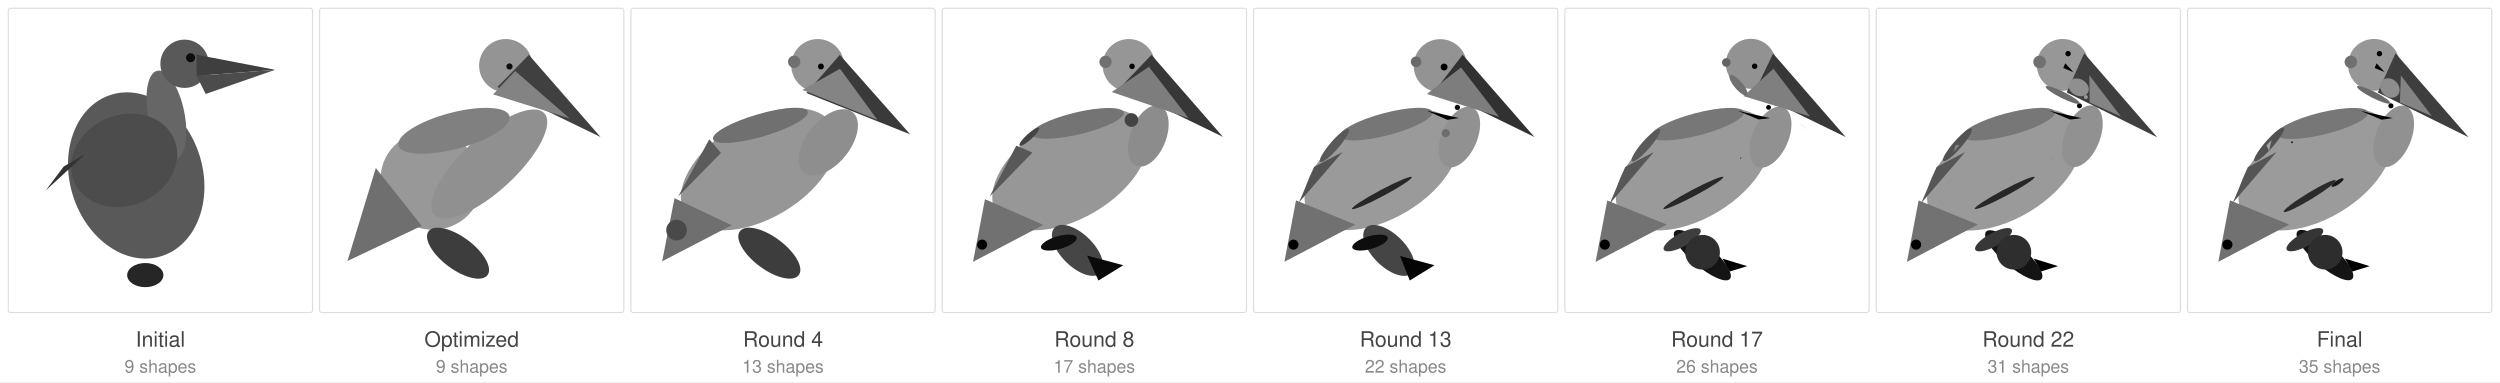
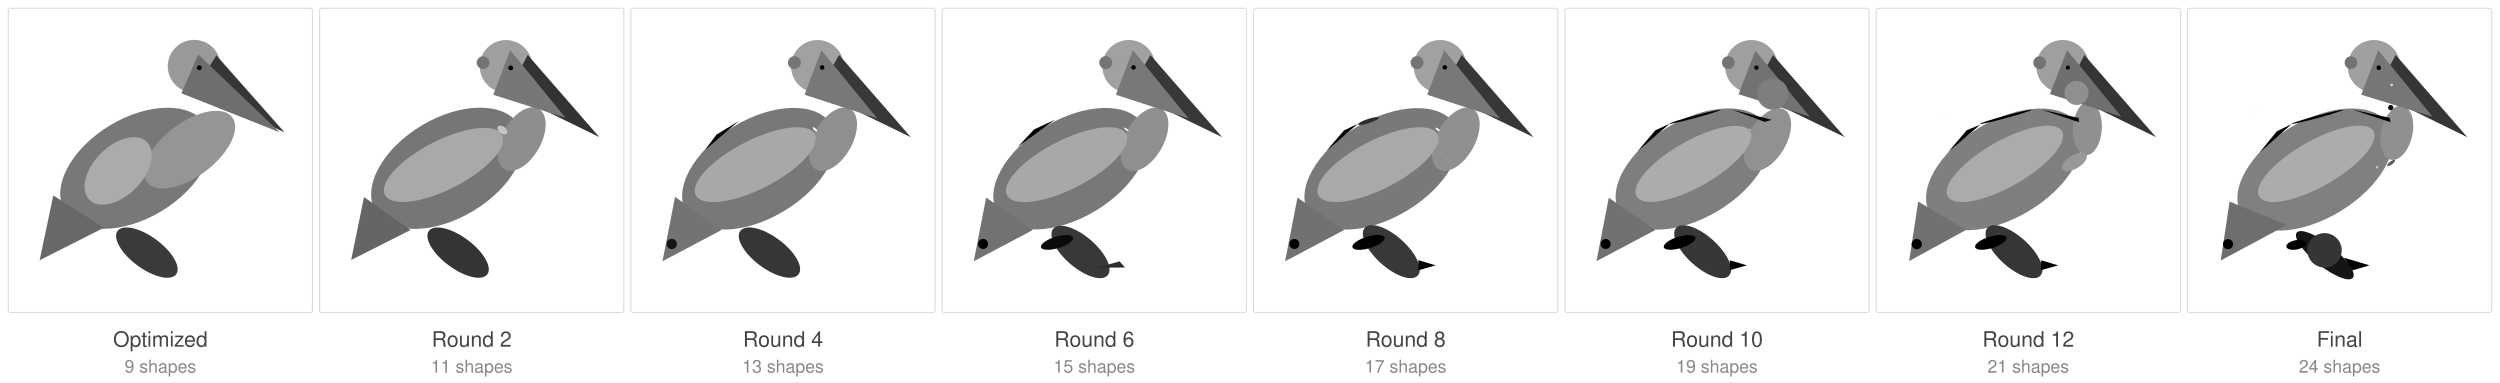
<svg xmlns="http://www.w3.org/2000/svg" viewBox="0 0 1060 162">
  <rect width="1060" height="162" fill="white" />
  <rect x="3.5" y="3.5" width="129" height="129" rx="1" fill="none" stroke="#ddd" stroke-width="0.5" />
  <svg x="4" y="4" width="128" height="128" viewBox="0 0 128 128">
    <rect width="128" height="128" fill="white" />
-     <ellipse cx="53.76" cy="70.40" rx="28.16" ry="35.84" fill="rgb(89,89,89)" transform="rotate(-17.19 53.76 70.40)" />
-     <ellipse cx="66.56" cy="44.80" rx="7.68" ry="19.20" fill="rgb(102,102,102)" transform="rotate(-11.46 66.56 44.80)" />
-     <circle cx="74.24" cy="23.04" r="10.24" fill="rgb(89,89,89)" />
-     <polygon points="79.36,19.20 79.36,28.16 112.64,25.60" fill="rgb(63,63,63)" />
-     <polygon points="79.36,28.16 112.64,25.60 83.20,35.84" fill="rgb(76,76,76)" />
-     <ellipse cx="48.64" cy="64.00" rx="23.04" ry="19.20" fill="rgb(76,76,76)" transform="rotate(-22.92 48.64 64.00)" />
-     <polygon points="23.04,66.56 32.00,61.44 15.36,76.80" fill="rgb(51,51,51)" />
-     <circle cx="76.80" cy="20.48" r="1.92" fill="rgb(12,12,12)" />
-     <ellipse cx="57.60" cy="112.64" rx="7.68" ry="5.12" fill="rgb(38,38,38)" transform="rotate(0.00 57.60 112.64)" />
+     <ellipse cx="53.53" cy="67.35" rx="21.21" ry="35.10" fill="rgb(120,120,120)" transform="rotate(58.88 53.53 67.35)" />
+     <ellipse cx="76.36" cy="59.45" rx="11.38" ry="22.71" fill="rgb(149,149,149)" transform="rotate(-127.27 76.36 59.45)" />
+     <circle cx="78.33" cy="24.10" r="11.20" fill="rgb(153,153,153)" />
+     <polygon points="87.75,19.49 78.33,34.33 116.64,52.12" fill="rgb(54,54,54)" />
+     <polygon points="80.04,19.06 114.59,52.09 72.93,35.57" fill="rgb(110,110,110)" />
+     <ellipse cx="46.10" cy="68.47" rx="17.29" ry="10.44" fill="rgb(171,171,171)" transform="rotate(-45.23 46.10 68.47)" />
+     <polygon points="40.08,92.56 18.60,78.87 12.80,106.33" fill="rgb(104,104,104)" />
+     <circle cx="80.52" cy="24.73" r="1.04" fill="rgb(7,7,7)" />
+     <ellipse cx="58.27" cy="103.11" rx="15.45" ry="6.76" fill="rgb(58,58,58)" transform="rotate(36.46 58.27 103.11)" />
  </svg>
-   <text x="68.0" y="147" text-anchor="middle" font-family="system-ui, Helvetica, Arial, sans-serif" font-size="9" font-weight="500" fill="#444">Initial</text>
+   <text x="68.0" y="147" text-anchor="middle" font-family="system-ui, Helvetica, Arial, sans-serif" font-size="9" font-weight="500" fill="#444">Optimized</text>
  <text x="68.0" y="158" text-anchor="middle" font-family="system-ui, Helvetica, Arial, sans-serif" font-size="7.5" fill="#888">9 shapes</text>
  <rect x="135.5" y="3.5" width="129" height="129" rx="1" fill="none" stroke="#ddd" stroke-width="0.5" />
  <svg x="136" y="4" width="128" height="128" viewBox="0 0 128 128">
    <rect width="128" height="128" fill="white" />
-     <ellipse cx="46.74" cy="72.60" rx="21.57" ry="20.61" fill="rgb(152,152,152)" transform="rotate(26.58 46.74 72.60)" />
-     <ellipse cx="71.45" cy="65.55" rx="31.75" ry="11.46" fill="rgb(144,144,144)" transform="rotate(-42.75 71.45 65.55)" />
-     <circle cx="78.43" cy="23.84" r="11.29" fill="rgb(148,148,148)" />
-     <polygon points="88.24,19.26 74.87,32.90 118.63,54.10" fill="rgb(64,64,64)" />
-     <polygon points="82.44,26.09 105.49,46.20 73.07,36.03" fill="rgb(131,131,131)" />
-     <ellipse cx="56.48" cy="51.46" rx="24.34" ry="7.71" fill="rgb(128,128,128)" transform="rotate(-14.89 56.48 51.46)" />
-     <polygon points="23.35,67.23 42.81,91.74 11.33,106.66" fill="rgb(111,111,111)" />
-     <circle cx="80.02" cy="24.19" r="1.32" fill="rgb(13,13,13)" />
-     <ellipse cx="58.21" cy="103.35" rx="15.57" ry="6.89" fill="rgb(61,61,61)" transform="rotate(36.62 58.21 103.35)" />
+     <ellipse cx="53.67" cy="67.35" rx="21.16" ry="35.44" fill="rgb(118,118,118)" transform="rotate(59.09 53.67 67.35)" />
+     <ellipse cx="85.18" cy="54.96" rx="8.27" ry="14.73" fill="rgb(142,142,142)" transform="rotate(-150.77 85.18 54.96)" />
+     <circle cx="78.55" cy="24.12" r="11.14" fill="rgb(160,160,160)" />
+     <polygon points="87.75,19.30 79.43,35.24 118.11,54.13" fill="rgb(51,51,51)" />
+     <polygon points="80.35,17.28 103.77,45.94 73.12,36.19" fill="rgb(119,119,119)" />
+     <ellipse cx="52.03" cy="65.93" rx="27.87" ry="10.42" fill="rgb(169,169,169)" transform="rotate(-27.08 52.03 65.93)" />
+     <polygon points="38.06,93.52 18.35,79.55 12.89,106.23" fill="rgb(101,101,101)" />
+     <circle cx="80.54" cy="24.77" r="1.03" fill="rgb(1,1,1)" />
+     <ellipse cx="58.24" cy="103.11" rx="15.43" ry="6.71" fill="rgb(52,52,52)" transform="rotate(36.60 58.24 103.11)" />
+     <circle cx="68.83" cy="22.56" r="2.70" fill="rgb(115,115,115)" />
+     <ellipse cx="76.99" cy="51.13" rx="1.49" ry="2.38" fill="rgb(197,197,197)" transform="rotate(-52.48 76.99 51.13)" />
  </svg>
-   <text x="200.0" y="147" text-anchor="middle" font-family="system-ui, Helvetica, Arial, sans-serif" font-size="9" font-weight="500" fill="#444">Optimized</text>
-   <text x="200.0" y="158" text-anchor="middle" font-family="system-ui, Helvetica, Arial, sans-serif" font-size="7.5" fill="#888">9 shapes</text>
+   <text x="200.0" y="147" text-anchor="middle" font-family="system-ui, Helvetica, Arial, sans-serif" font-size="9" font-weight="500" fill="#444">Round 2</text>
+   <text x="200.0" y="158" text-anchor="middle" font-family="system-ui, Helvetica, Arial, sans-serif" font-size="7.5" fill="#888">11 shapes</text>
  <rect x="267.5" y="3.5" width="129" height="129" rx="1" fill="none" stroke="#ddd" stroke-width="0.5" />
  <svg x="268" y="4" width="128" height="128" viewBox="0 0 128 128">
    <rect width="128" height="128" fill="white" />
-     <ellipse cx="53.77" cy="67.76" rx="36.48" ry="20.85" fill="rgb(150,150,150)" transform="rotate(-30.99 53.77 67.76)" />
-     <ellipse cx="83.21" cy="56.34" rx="16.41" ry="9.23" fill="rgb(142,142,142)" transform="rotate(-51.14 83.21 56.34)" />
-     <circle cx="78.70" cy="23.75" r="11.19" fill="rgb(149,149,149)" />
-     <polygon points="88.07,19.27 73.92,35.44 117.90,52.96" fill="rgb(58,58,58)" />
-     <polygon points="88.16,25.14 104.05,46.85 72.22,34.12" fill="rgb(132,132,132)" />
-     <ellipse cx="54.41" cy="49.16" rx="20.93" ry="4.81" fill="rgb(112,112,112)" transform="rotate(-16.26 54.41 49.16)" />
-     <polygon points="17.99,80.02 42.21,91.50 12.76,106.80" fill="rgb(111,111,111)" />
-     <circle cx="80.08" cy="24.19" r="1.26" fill="rgb(1,1,1)" />
-     <ellipse cx="58.20" cy="103.34" rx="15.56" ry="6.90" fill="rgb(61,61,61)" transform="rotate(36.59 58.20 103.34)" />
-     <circle cx="68.74" cy="22.20" r="2.62" fill="rgb(112,112,112)" />
-     <ellipse cx="66.07" cy="65.92" rx="0.05" ry="0.18" fill="rgb(246,246,246)" transform="rotate(44.79 66.07 65.92)" />
-     <polygon points="19.52,79.35 32.74,55.06 37.69,60.85" fill="rgb(91,91,91)" />
-     <circle cx="18.85" cy="93.57" r="4.38" fill="rgb(73,73,73)" />
+     <ellipse cx="53.80" cy="67.54" rx="20.86" ry="35.94" fill="rgb(120,120,120)" transform="rotate(58.74 53.80 67.54)" />
+     <ellipse cx="85.25" cy="55.04" rx="8.18" ry="14.75" fill="rgb(143,143,143)" transform="rotate(-150.73 85.25 55.04)" />
+     <circle cx="78.60" cy="24.15" r="11.19" fill="rgb(161,161,161)" />
+     <polygon points="87.77,19.31 78.88,35.09 118.20,54.18" fill="rgb(56,56,56)" />
+     <polygon points="80.29,17.29 103.95,46.20 73.11,36.17" fill="rgb(120,120,120)" />
+     <ellipse cx="52.24" cy="65.82" rx="28.35" ry="10.34" fill="rgb(168,168,168)" transform="rotate(-27.16 52.24 65.82)" />
+     <polygon points="37.90,93.54 18.23,79.46 12.89,106.76" fill="rgb(115,115,115)" />
+     <circle cx="80.59" cy="24.62" r="0.97" fill="rgb(0,0,0)" />
+     <ellipse cx="58.25" cy="103.10" rx="15.40" ry="6.76" fill="rgb(54,54,54)" transform="rotate(36.53 58.25 103.10)" />
+     <circle cx="68.83" cy="22.54" r="2.74" fill="rgb(117,117,117)" />
+     <ellipse cx="77.53" cy="50.84" rx="0.47" ry="1.25" fill="rgb(250,250,250)" transform="rotate(-47.31 77.53 50.84)" />
+     <polygon points="45.24,47.32 30.87,59.66 35.82,53.04" fill="rgb(4,4,4)" />
+     <circle cx="16.83" cy="99.45" r="2.20" fill="rgb(20,20,20)" />
  </svg>
  <text x="332.0" y="147" text-anchor="middle" font-family="system-ui, Helvetica, Arial, sans-serif" font-size="9" font-weight="500" fill="#444">Round 4</text>
  <text x="332.0" y="158" text-anchor="middle" font-family="system-ui, Helvetica, Arial, sans-serif" font-size="7.5" fill="#888">13 shapes</text>
  <rect x="399.5" y="3.5" width="129" height="129" rx="1" fill="none" stroke="#ddd" stroke-width="0.5" />
  <svg x="400" y="4" width="128" height="128" viewBox="0 0 128 128">
    <rect width="128" height="128" fill="white" />
-     <ellipse cx="53.79" cy="67.85" rx="36.42" ry="20.78" fill="rgb(151,151,151)" transform="rotate(-30.74 53.79 67.85)" />
-     <ellipse cx="86.91" cy="53.67" rx="13.62" ry="7.56" fill="rgb(140,140,140)" transform="rotate(-68.64 86.91 53.67)" />
-     <circle cx="78.62" cy="23.66" r="11.10" fill="rgb(150,150,150)" />
-     <polygon points="88.22,19.26 75.12,32.97 118.54,54.05" fill="rgb(55,55,55)" />
-     <polygon points="87.11,24.31 103.99,46.12 71.33,35.02" fill="rgb(125,125,125)" />
-     <ellipse cx="56.97" cy="48.30" rx="20.07" ry="4.69" fill="rgb(116,116,116)" transform="rotate(-13.38 56.97 48.30)" />
-     <polygon points="17.63,80.45 42.38,91.37 12.55,107.02" fill="rgb(113,113,113)" />
-     <circle cx="79.99" cy="24.14" r="1.17" fill="rgb(0,0,0)" />
-     <ellipse cx="56.88" cy="102.16" rx="13.68" ry="6.91" fill="rgb(70,70,70)" transform="rotate(44.69 56.88 102.16)" />
-     <circle cx="68.74" cy="22.24" r="2.60" fill="rgb(112,112,112)" />
-     <ellipse cx="66.10" cy="65.92" rx="0.01" ry="0.04" fill="rgb(254,254,254)" transform="rotate(45.02 66.10 65.92)" />
-     <polygon points="19.59,79.36 30.91,57.75 37.74,60.70" fill="rgb(88,88,88)" />
-     <circle cx="16.42" cy="99.72" r="2.14" fill="rgb(0,0,0)" />
-     <ellipse cx="48.95" cy="98.85" rx="7.87" ry="2.72" fill="rgb(14,14,14)" transform="rotate(-16.01 48.95 98.85)" />
-     <polygon points="65.74,114.95 60.92,104.37 76.26,108.45" fill="rgb(10,10,10)" />
-     <circle cx="79.73" cy="46.89" r="2.90" fill="rgb(68,68,68)" />
-     <ellipse cx="36.42" cy="53.97" rx="5.56" ry="1.26" fill="rgb(68,68,68)" transform="rotate(-42.31 36.42 53.97)" />
+     <ellipse cx="53.83" cy="67.53" rx="20.80" ry="36.03" fill="rgb(120,120,120)" transform="rotate(58.89 53.83 67.53)" />
+     <ellipse cx="85.26" cy="55.04" rx="8.18" ry="14.73" fill="rgb(143,143,143)" transform="rotate(-150.67 85.26 55.04)" />
+     <circle cx="78.60" cy="24.15" r="11.20" fill="rgb(161,161,161)" />
+     <polygon points="87.77,19.32 78.83,35.07 118.21,54.19" fill="rgb(56,56,56)" />
+     <polygon points="80.33,17.28 103.99,46.25 73.13,36.17" fill="rgb(120,120,120)" />
+     <ellipse cx="52.23" cy="65.81" rx="28.39" ry="10.33" fill="rgb(168,168,168)" transform="rotate(-27.17 52.23 65.81)" />
+     <polygon points="37.93,93.52 18.13,79.77 12.87,106.78" fill="rgb(114,114,114)" />
+     <circle cx="80.61" cy="24.59" r="0.97" fill="rgb(0,0,0)" />
+     <ellipse cx="58.13" cy="102.83" rx="15.19" ry="6.65" fill="rgb(56,56,56)" transform="rotate(40.65 58.13 102.83)" />
+     <circle cx="68.83" cy="22.54" r="2.75" fill="rgb(117,117,117)" />
+     <ellipse cx="77.56" cy="50.87" rx="0.37" ry="1.13" fill="rgb(254,254,254)" transform="rotate(-52.03 77.56 50.87)" />
+     <polygon points="47.26,46.76 31.59,58.20 38.42,50.92" fill="rgb(0,0,0)" />
+     <circle cx="16.81" cy="99.44" r="2.14" fill="rgb(1,1,1)" />
+     <ellipse cx="48.19" cy="98.78" rx="7.12" ry="2.46" fill="rgb(10,10,10)" transform="rotate(-16.97 48.19 98.78)" />
+     <polygon points="65.02,109.52 74.74,106.82 77.00,109.43" fill="rgb(46,46,46)" />
  </svg>
-   <text x="464.0" y="147" text-anchor="middle" font-family="system-ui, Helvetica, Arial, sans-serif" font-size="9" font-weight="500" fill="#444">Round 8</text>
-   <text x="464.0" y="158" text-anchor="middle" font-family="system-ui, Helvetica, Arial, sans-serif" font-size="7.5" fill="#888">17 shapes</text>
+   <text x="464.0" y="147" text-anchor="middle" font-family="system-ui, Helvetica, Arial, sans-serif" font-size="9" font-weight="500" fill="#444">Round 6</text>
+   <text x="464.0" y="158" text-anchor="middle" font-family="system-ui, Helvetica, Arial, sans-serif" font-size="7.5" fill="#888">15 shapes</text>
  <rect x="531.5" y="3.5" width="129" height="129" rx="1" fill="none" stroke="#ddd" stroke-width="0.5" />
  <svg x="532" y="4" width="128" height="128" viewBox="0 0 128 128">
    <rect width="128" height="128" fill="white" />
-     <ellipse cx="53.88" cy="67.93" rx="36.10" ry="20.69" fill="rgb(154,154,154)" transform="rotate(-30.84 53.88 67.93)" />
-     <ellipse cx="86.80" cy="54.10" rx="13.66" ry="7.49" fill="rgb(145,145,145)" transform="rotate(-66.45 86.80 54.10)" />
-     <circle cx="78.69" cy="23.88" r="11.28" fill="rgb(147,147,147)" />
-     <polygon points="88.15,19.21 76.98,33.76 118.60,54.10" fill="rgb(49,49,49)" />
-     <polygon points="87.48,24.59 103.58,45.50 73.03,35.84" fill="rgb(125,125,125)" />
-     <ellipse cx="55.81" cy="48.62" rx="20.20" ry="4.75" fill="rgb(118,118,118)" transform="rotate(-14.83 55.81 48.62)" />
-     <polygon points="17.50,80.95 42.66,91.24 12.59,106.98" fill="rgb(113,113,113)" />
-     <circle cx="80.30" cy="24.42" r="1.47" fill="rgb(0,0,0)" />
-     <ellipse cx="56.91" cy="102.18" rx="13.69" ry="6.91" fill="rgb(69,69,69)" transform="rotate(44.60 56.91 102.18)" />
-     <circle cx="68.42" cy="22.21" r="2.24" fill="rgb(106,106,106)" />
-     <ellipse cx="59.41" cy="73.57" rx="0.01" ry="0.01" fill="rgb(254,254,254)" transform="rotate(32.61 59.41 73.57)" />
-     <polygon points="18.75,81.88 25.19,66.76 37.25,60.46" fill="rgb(83,83,83)" />
-     <circle cx="16.42" cy="99.72" r="2.13" fill="rgb(0,0,0)" />
-     <ellipse cx="48.89" cy="98.86" rx="7.80" ry="2.71" fill="rgb(13,13,13)" transform="rotate(-16.06 48.89 98.86)" />
-     <polygon points="65.74,114.92 61.62,104.53 76.21,108.47" fill="rgb(4,4,4)" />
-     <circle cx="85.37" cy="47.96" r="0.02" fill="rgb(0,0,0)" />
-     <ellipse cx="33.82" cy="57.62" rx="9.23" ry="1.89" fill="rgb(89,89,89)" transform="rotate(-49.10 33.82 57.62)" />
-     <polygon points="72.87,42.92 86.48,46.03 81.74,46.83" fill="rgb(0,0,0)" />
-     <circle cx="85.92" cy="41.54" r="1.13" fill="rgb(12,12,12)" />
-     <ellipse cx="53.94" cy="77.83" rx="14.37" ry="1.35" fill="rgb(39,39,39)" transform="rotate(-28.03 53.94 77.83)" />
-     <polygon points="25.68,45.85 29.40,45.85 27.86,45.86" fill="rgb(216,216,216)" />
-     <circle cx="80.98" cy="52.45" r="1.71" fill="rgb(110,110,110)" />
+     <ellipse cx="53.86" cy="67.59" rx="20.71" ry="36.17" fill="rgb(121,121,121)" transform="rotate(58.91 53.86 67.59)" />
+     <ellipse cx="85.29" cy="55.03" rx="8.15" ry="14.70" fill="rgb(144,144,144)" transform="rotate(-150.74 85.29 55.03)" />
+     <circle cx="78.60" cy="24.15" r="11.20" fill="rgb(161,161,161)" />
+     <polygon points="87.77,19.32 78.82,35.07 118.22,54.20" fill="rgb(55,55,55)" />
+     <polygon points="80.35,17.27 104.01,46.25 73.13,36.18" fill="rgb(120,120,120)" />
+     <ellipse cx="52.24" cy="65.81" rx="28.36" ry="10.32" fill="rgb(169,169,169)" transform="rotate(-27.15 52.24 65.81)" />
+     <polygon points="37.91,93.51 18.13,79.81 12.87,106.78" fill="rgb(113,113,113)" />
+     <circle cx="80.61" cy="24.58" r="0.97" fill="rgb(0,0,0)" />
+     <ellipse cx="57.91" cy="102.70" rx="15.12" ry="6.59" fill="rgb(56,56,56)" transform="rotate(41.99 57.91 102.70)" />
+     <circle cx="68.83" cy="22.54" r="2.74" fill="rgb(117,117,117)" />
+     <ellipse cx="77.58" cy="50.89" rx="0.39" ry="1.11" fill="rgb(254,254,254)" transform="rotate(-52.31 77.58 50.89)" />
+     <polygon points="43.75,48.49 30.31,60.09 37.86,51.27" fill="rgb(0,0,0)" />
+     <circle cx="16.81" cy="99.44" r="2.13" fill="rgb(0,0,0)" />
+     <ellipse cx="48.25" cy="98.77" rx="7.11" ry="2.48" fill="rgb(2,2,2)" transform="rotate(-17.11 48.25 98.77)" />
+     <polygon points="69.36,110.61 69.42,106.31 76.74,108.51" fill="rgb(4,4,4)" />
+     <circle cx="81.70" cy="60.75" r="0.18" fill="rgb(87,87,87)" />
+     <ellipse cx="48.23" cy="47.32" rx="4.65" ry="0.90" fill="rgb(45,45,45)" transform="rotate(-18.27 48.23 47.32)" />
  </svg>
-   <text x="596.0" y="147" text-anchor="middle" font-family="system-ui, Helvetica, Arial, sans-serif" font-size="9" font-weight="500" fill="#444">Round 13</text>
-   <text x="596.0" y="158" text-anchor="middle" font-family="system-ui, Helvetica, Arial, sans-serif" font-size="7.5" fill="#888">22 shapes</text>
+   <text x="596.0" y="147" text-anchor="middle" font-family="system-ui, Helvetica, Arial, sans-serif" font-size="9" font-weight="500" fill="#444">Round 8</text>
+   <text x="596.0" y="158" text-anchor="middle" font-family="system-ui, Helvetica, Arial, sans-serif" font-size="7.5" fill="#888">17 shapes</text>
  <rect x="663.5" y="3.5" width="129" height="129" rx="1" fill="none" stroke="#ddd" stroke-width="0.5" />
  <svg x="664" y="4" width="128" height="128" viewBox="0 0 128 128">
    <rect width="128" height="128" fill="white" />
-     <ellipse cx="53.88" cy="67.85" rx="36.17" ry="20.82" fill="rgb(154,154,154)" transform="rotate(-31.28 53.88 67.85)" />
-     <ellipse cx="86.68" cy="54.16" rx="13.77" ry="7.58" fill="rgb(145,145,145)" transform="rotate(-65.97 86.68 54.16)" />
-     <circle cx="78.36" cy="23.05" r="10.60" fill="rgb(146,146,146)" />
-     <polygon points="87.80,18.70 79.84,35.27 118.59,54.11" fill="rgb(56,56,56)" />
-     <polygon points="87.94,25.15 103.43,45.39 75.21,36.75" fill="rgb(127,127,127)" />
-     <ellipse cx="55.76" cy="48.65" rx="20.29" ry="4.74" fill="rgb(119,119,119)" transform="rotate(-14.73 55.76 48.65)" />
-     <polygon points="17.48,81.03 42.72,91.22 12.52,107.04" fill="rgb(114,114,114)" />
-     <circle cx="79.97" cy="24.09" r="1.16" fill="rgb(1,1,1)" />
-     <ellipse cx="57.79" cy="104.19" rx="15.44" ry="4.71" fill="rgb(20,20,20)" transform="rotate(40.72 57.79 104.19)" />
-     <circle cx="67.95" cy="22.48" r="1.82" fill="rgb(99,99,99)" />
-     <ellipse cx="59.46" cy="73.55" rx="0.01" ry="0.01" fill="rgb(254,254,254)" transform="rotate(33.67 59.46 73.55)" />
-     <polygon points="18.46,82.49 25.09,66.80 37.26,60.44" fill="rgb(87,87,87)" />
-     <circle cx="16.43" cy="99.72" r="2.15" fill="rgb(0,0,0)" />
-     <ellipse cx="49.24" cy="97.66" rx="8.85" ry="2.86" fill="rgb(62,62,62)" transform="rotate(-28.60 49.24 97.66)" />
-     <polygon points="69.41,111.11 66.31,105.65 76.81,108.85" fill="rgb(0,0,0)" />
-     <circle cx="85.45" cy="48.06" r="0.00" fill="rgb(0,0,0)" />
-     <ellipse cx="33.85" cy="57.58" rx="9.02" ry="1.89" fill="rgb(90,90,90)" transform="rotate(-48.88 33.85 57.58)" />
-     <polygon points="72.86,43.01 86.54,46.10 81.71,46.65" fill="rgb(0,0,0)" />
-     <circle cx="85.87" cy="41.53" r="1.03" fill="rgb(0,0,0)" />
-     <ellipse cx="53.99" cy="77.79" rx="14.37" ry="1.35" fill="rgb(40,40,40)" transform="rotate(-27.97 53.99 77.79)" />
-     <polygon points="23.67,43.49 25.63,42.84 27.70,45.54" fill="rgb(254,254,254)" />
-     <circle cx="80.54" cy="52.29" r="0.01" fill="rgb(6,6,6)" />
-     <ellipse cx="74.06" cy="63.06" rx="0.35" ry="0.16" fill="rgb(9,9,9)" transform="rotate(-54.56 74.06 63.06)" />
-     <polygon points="98.71,47.96 102.27,51.25 100.70,49.22" fill="rgb(233,233,233)" />
-     <circle cx="57.89" cy="102.95" r="7.35" fill="rgb(47,47,47)" />
-     <ellipse cx="73.12" cy="32.14" rx="5.61" ry="1.76" fill="rgb(113,113,113)" transform="rotate(-130.43 73.12 32.14)" />
+     <ellipse cx="53.78" cy="67.67" rx="20.69" ry="36.13" fill="rgb(126,126,126)" transform="rotate(59.01 53.78 67.67)" />
+     <ellipse cx="85.38" cy="55.15" rx="8.03" ry="14.58" fill="rgb(145,145,145)" transform="rotate(-150.21 85.38 55.15)" />
+     <circle cx="78.59" cy="24.15" r="11.18" fill="rgb(159,159,159)" />
+     <polygon points="87.76,19.32 79.04,35.21 118.20,54.17" fill="rgb(53,53,53)" />
+     <polygon points="80.27,17.52 103.30,45.42 73.15,35.95" fill="rgb(114,114,114)" />
+     <ellipse cx="53.99" cy="65.49" rx="27.71" ry="9.77" fill="rgb(172,172,172)" transform="rotate(-29.63 53.99 65.49)" />
+     <polygon points="37.87,93.52 18.12,79.84 12.90,106.75" fill="rgb(113,113,113)" />
+     <circle cx="80.71" cy="24.67" r="0.91" fill="rgb(0,0,0)" />
+     <ellipse cx="57.92" cy="102.72" rx="15.11" ry="6.56" fill="rgb(55,55,55)" transform="rotate(41.97 57.92 102.72)" />
+     <circle cx="68.81" cy="22.54" r="2.70" fill="rgb(115,115,115)" />
+     <ellipse cx="78.05" cy="50.97" rx="0.15" ry="0.61" fill="rgb(254,254,254)" transform="rotate(-38.10 78.05 50.97)" />
+     <polygon points="44.00,48.39 30.32,60.14 37.82,51.30" fill="rgb(0,0,0)" />
+     <circle cx="16.80" cy="99.44" r="2.12" fill="rgb(0,0,0)" />
+     <ellipse cx="48.15" cy="98.78" rx="7.00" ry="2.45" fill="rgb(0,0,0)" transform="rotate(-17.18 48.15 98.78)" />
+     <polygon points="69.40,110.55 69.43,106.35 76.69,108.51" fill="rgb(0,0,0)" />
+     <circle cx="82.26" cy="58.83" r="0.01" fill="rgb(84,84,84)" />
+     <ellipse cx="54.57" cy="45.54" rx="11.16" ry="0.52" fill="rgb(4,4,4)" transform="rotate(-15.08 54.57 45.54)" />
+     <polygon points="70.13,42.40 87.25,46.81 84.19,47.68" fill="rgb(10,10,10)" />
+     <circle cx="87.64" cy="35.87" r="6.64" fill="rgb(126,126,126)" />
  </svg>
-   <text x="728.0" y="147" text-anchor="middle" font-family="system-ui, Helvetica, Arial, sans-serif" font-size="9" font-weight="500" fill="#444">Round 17</text>
-   <text x="728.0" y="158" text-anchor="middle" font-family="system-ui, Helvetica, Arial, sans-serif" font-size="7.5" fill="#888">26 shapes</text>
+   <text x="728.0" y="147" text-anchor="middle" font-family="system-ui, Helvetica, Arial, sans-serif" font-size="9" font-weight="500" fill="#444">Round 10</text>
+   <text x="728.0" y="158" text-anchor="middle" font-family="system-ui, Helvetica, Arial, sans-serif" font-size="7.5" fill="#888">19 shapes</text>
  <rect x="795.5" y="3.5" width="129" height="129" rx="1" fill="none" stroke="#ddd" stroke-width="0.5" />
  <svg x="796" y="4" width="128" height="128" viewBox="0 0 128 128">
    <rect width="128" height="128" fill="white" />
-     <ellipse cx="53.86" cy="67.90" rx="36.22" ry="20.80" fill="rgb(154,154,154)" transform="rotate(-31.24 53.86 67.90)" />
-     <ellipse cx="86.94" cy="53.77" rx="13.75" ry="7.48" fill="rgb(145,145,145)" transform="rotate(-68.17 86.94 53.77)" />
-     <circle cx="78.57" cy="23.51" r="10.98" fill="rgb(151,151,151)" />
-     <polygon points="87.69,18.58 80.26,35.21 118.69,54.23" fill="rgb(63,63,63)" />
-     <polygon points="89.90,27.92 103.21,45.36 90.00,39.45" fill="rgb(132,132,132)" />
-     <ellipse cx="55.70" cy="48.66" rx="20.23" ry="4.74" fill="rgb(119,119,119)" transform="rotate(-14.86 55.70 48.66)" />
-     <polygon points="17.50,80.98 42.67,91.23 12.54,107.03" fill="rgb(114,114,114)" />
-     <circle cx="80.87" cy="18.75" r="1.15" fill="rgb(0,0,0)" />
-     <ellipse cx="57.84" cy="104.27" rx="15.45" ry="4.68" fill="rgb(20,20,20)" transform="rotate(40.47 57.84 104.27)" />
-     <circle cx="68.79" cy="22.26" r="2.68" fill="rgb(113,113,113)" />
-     <ellipse cx="59.47" cy="73.58" rx="0.00" ry="0.01" fill="rgb(254,254,254)" transform="rotate(34.05 59.47 73.58)" />
-     <polygon points="18.61,82.09 25.17,66.76 37.27,60.45" fill="rgb(86,86,86)" />
-     <circle cx="16.42" cy="99.72" r="2.15" fill="rgb(0,0,0)" />
-     <ellipse cx="49.26" cy="97.64" rx="8.82" ry="2.85" fill="rgb(55,55,55)" transform="rotate(-28.95 49.26 97.64)" />
-     <polygon points="69.46,111.08 66.26,105.63 76.59,108.84" fill="rgb(0,0,0)" />
-     <circle cx="85.38" cy="48.05" r="0.00" fill="rgb(0,0,0)" />
-     <ellipse cx="33.94" cy="57.41" rx="9.10" ry="1.82" fill="rgb(82,82,82)" transform="rotate(-48.76 33.94 57.41)" />
-     <polygon points="72.87,42.97 86.53,46.11 81.73,46.70" fill="rgb(0,0,0)" />
-     <circle cx="85.70" cy="40.86" r="1.07" fill="rgb(0,0,0)" />
-     <ellipse cx="53.98" cy="77.80" rx="14.36" ry="1.35" fill="rgb(39,39,39)" transform="rotate(-27.98 53.98 77.80)" />
-     <polygon points="23.65,40.71 27.17,40.99 25.31,41.82" fill="rgb(254,254,254)" />
-     <circle cx="80.53" cy="52.25" r="0.00" fill="rgb(1,1,1)" />
-     <ellipse cx="74.04" cy="63.06" rx="0.17" ry="0.08" fill="rgb(0,0,0)" transform="rotate(-51.39 74.04 63.06)" />
-     <polygon points="101.18,48.96 98.93,46.81 103.22,47.25" fill="rgb(254,254,254)" />
-     <circle cx="57.89" cy="102.95" r="7.34" fill="rgb(46,46,46)" />
-     <ellipse cx="78.58" cy="36.28" rx="8.05" ry="1.36" fill="rgb(108,108,108)" transform="rotate(-153.49 78.58 36.28)" />
-     <polygon points="83.13,26.62 79.67,22.83 78.84,24.84" fill="rgb(1,1,1)" />
-     <circle cx="75.67" cy="108.88" r="0.07" fill="rgb(11,11,11)" />
-     <ellipse cx="85.34" cy="33.04" rx="4.51" ry="3.51" fill="rgb(143,143,143)" transform="rotate(29.42 85.34 33.04)" />
-     <polygon points="34.75,57.52 33.27,57.56 32.25,60.44" fill="rgb(138,138,138)" />
-     <circle cx="88.41" cy="37.16" r="0.83" fill="rgb(156,156,156)" />
+     <ellipse cx="53.69" cy="67.81" rx="20.57" ry="36.53" fill="rgb(127,127,127)" transform="rotate(58.94 53.69 67.81)" />
+     <ellipse cx="89.09" cy="50.41" rx="6.08" ry="11.34" fill="rgb(144,144,144)" transform="rotate(-176.93 89.09 50.41)" />
+     <circle cx="78.58" cy="24.14" r="11.18" fill="rgb(159,159,159)" />
+     <polygon points="87.76,19.31 79.68,35.42 118.19,54.18" fill="rgb(53,53,53)" />
+     <polygon points="80.45,17.32 103.48,45.48 73.16,35.88" fill="rgb(111,111,111)" />
+     <ellipse cx="54.07" cy="65.47" rx="27.87" ry="9.73" fill="rgb(171,171,171)" transform="rotate(-29.69 54.07 65.47)" />
+     <polygon points="37.57,93.50 17.32,81.47 13.48,106.70" fill="rgb(113,113,113)" />
+     <circle cx="80.76" cy="24.66" r="0.88" fill="rgb(0,0,0)" />
+     <ellipse cx="57.93" cy="102.73" rx="15.11" ry="6.56" fill="rgb(54,54,54)" transform="rotate(41.97 57.93 102.73)" />
+     <circle cx="68.81" cy="22.55" r="2.70" fill="rgb(115,115,115)" />
+     <ellipse cx="78.29" cy="50.98" rx="0.04" ry="0.30" fill="rgb(254,254,254)" transform="rotate(-24.53 78.29 50.98)" />
+     <polygon points="43.67,48.82 30.07,60.42 37.90,51.21" fill="rgb(0,0,0)" />
+     <circle cx="16.70" cy="99.52" r="2.18" fill="rgb(0,0,0)" />
+     <ellipse cx="48.11" cy="98.79" rx="6.96" ry="2.45" fill="rgb(0,0,0)" transform="rotate(-17.26 48.11 98.79)" />
+     <polygon points="69.42,110.54 69.44,106.37 76.68,108.51" fill="rgb(0,0,0)" />
+     <circle cx="89.54" cy="62.09" r="0.00" fill="rgb(19,19,19)" />
+     <ellipse cx="54.40" cy="45.55" rx="11.35" ry="0.53" fill="rgb(0,0,0)" transform="rotate(-15.24 54.40 45.55)" />
+     <polygon points="69.54,42.48 85.34,46.02 85.48,47.81" fill="rgb(1,1,1)" />
+     <circle cx="84.47" cy="35.40" r="5.11" fill="rgb(143,143,143)" />
+     <ellipse cx="83.53" cy="64.67" rx="5.95" ry="2.83" fill="rgb(153,153,153)" transform="rotate(-30.81 83.53 64.67)" />
+     <polygon points="25.70,44.99 28.72,44.97 27.46,45.02" fill="rgb(154,154,154)" />
  </svg>
-   <text x="860.0" y="147" text-anchor="middle" font-family="system-ui, Helvetica, Arial, sans-serif" font-size="9" font-weight="500" fill="#444">Round 22</text>
-   <text x="860.0" y="158" text-anchor="middle" font-family="system-ui, Helvetica, Arial, sans-serif" font-size="7.5" fill="#888">31 shapes</text>
+   <text x="860.0" y="147" text-anchor="middle" font-family="system-ui, Helvetica, Arial, sans-serif" font-size="9" font-weight="500" fill="#444">Round 12</text>
+   <text x="860.0" y="158" text-anchor="middle" font-family="system-ui, Helvetica, Arial, sans-serif" font-size="7.5" fill="#888">21 shapes</text>
  <rect x="927.5" y="3.5" width="129" height="129" rx="1" fill="none" stroke="#ddd" stroke-width="0.5" />
  <svg x="928" y="4" width="128" height="128" viewBox="0 0 128 128">
    <rect width="128" height="128" fill="white" />
-     <ellipse cx="53.83" cy="67.91" rx="36.09" ry="20.80" fill="rgb(155,155,155)" transform="rotate(-31.23 53.83 67.91)" />
-     <ellipse cx="86.92" cy="53.81" rx="13.74" ry="7.48" fill="rgb(145,145,145)" transform="rotate(-68.04 86.92 53.81)" />
-     <circle cx="78.56" cy="23.50" r="10.98" fill="rgb(151,151,151)" />
-     <polygon points="87.70,18.60 80.18,35.22 118.67,54.20" fill="rgb(62,62,62)" />
-     <polygon points="89.97,27.99 103.09,45.20 89.56,39.46" fill="rgb(131,131,131)" />
-     <ellipse cx="56.72" cy="48.35" rx="19.91" ry="4.69" fill="rgb(119,119,119)" transform="rotate(-13.79 56.72 48.35)" />
-     <polygon points="17.50,80.95 42.66,91.23 12.57,107.00" fill="rgb(113,113,113)" />
-     <circle cx="80.88" cy="18.75" r="1.14" fill="rgb(0,0,0)" />
-     <ellipse cx="57.77" cy="104.16" rx="15.38" ry="4.72" fill="rgb(20,20,20)" transform="rotate(40.82 57.77 104.16)" />
-     <circle cx="68.77" cy="22.27" r="2.66" fill="rgb(112,112,112)" />
-     <ellipse cx="58.60" cy="73.52" rx="0.00" ry="0.01" fill="rgb(254,254,254)" transform="rotate(49.87 58.60 73.52)" />
-     <polygon points="18.71,82.00 25.10,66.83 37.25,60.46" fill="rgb(85,85,85)" />
-     <circle cx="16.42" cy="99.72" r="2.14" fill="rgb(0,0,0)" />
-     <ellipse cx="49.25" cy="97.63" rx="8.76" ry="2.87" fill="rgb(53,53,53)" transform="rotate(-28.92 49.25 97.63)" />
-     <polygon points="69.38,111.12 66.20,105.61 76.75,108.85" fill="rgb(0,0,0)" />
-     <circle cx="85.35" cy="48.02" r="0.00" fill="rgb(0,0,0)" />
-     <ellipse cx="34.12" cy="57.21" rx="9.44" ry="1.81" fill="rgb(82,82,82)" transform="rotate(-48.77 34.12 57.21)" />
-     <polygon points="72.92,43.02 86.54,46.08 81.77,46.75" fill="rgb(0,0,0)" />
-     <circle cx="85.75" cy="40.87" r="1.09" fill="rgb(0,0,0)" />
-     <ellipse cx="51.31" cy="79.14" rx="12.87" ry="1.44" fill="rgb(42,42,42)" transform="rotate(-31.30 51.31 79.14)" />
-     <polygon points="25.24,42.91 27.50,40.67 26.04,41.31" fill="rgb(254,254,254)" />
-     <circle cx="80.53" cy="52.22" r="0.00" fill="rgb(0,0,0)" />
-     <ellipse cx="74.03" cy="63.07" rx="0.12" ry="0.05" fill="rgb(0,0,0)" transform="rotate(-50.92 74.03 63.07)" />
-     <polygon points="103.06,51.39 101.40,52.34 100.40,49.13" fill="rgb(254,254,254)" />
-     <circle cx="57.88" cy="102.94" r="7.34" fill="rgb(45,45,45)" />
-     <ellipse cx="78.44" cy="36.23" rx="7.88" ry="1.35" fill="rgb(106,106,106)" transform="rotate(-153.21 78.44 36.23)" />
-     <polygon points="83.09,26.58 79.66,22.85 78.85,24.84" fill="rgb(0,0,0)" />
-     <circle cx="70.50" cy="114.90" r="0.00" fill="rgb(0,0,0)" />
-     <ellipse cx="85.30" cy="33.31" rx="4.51" ry="3.72" fill="rgb(141,141,141)" transform="rotate(44.19 85.30 33.31)" />
-     <polygon points="35.16,55.37 34.08,60.00 32.95,57.61" fill="rgb(163,163,163)" />
-     <circle cx="88.86" cy="35.69" r="0.00" fill="rgb(246,246,246)" />
-     <ellipse cx="75.37" cy="66.71" rx="0.07" ry="0.07" fill="rgb(39,39,39)" transform="rotate(-82.66 75.37 66.71)" />
-     <polygon points="102.04,58.88 97.93,60.22 99.82,59.66" fill="rgb(241,241,241)" />
-     <circle cx="43.83" cy="56.31" r="0.43" fill="rgb(41,41,41)" />
-     <ellipse cx="63.13" cy="73.40" rx="3.02" ry="0.87" fill="rgb(24,24,24)" transform="rotate(-34.19 63.13 73.40)" />
+     <ellipse cx="53.61" cy="67.89" rx="20.67" ry="36.46" fill="rgb(128,128,128)" transform="rotate(58.67 53.61 67.89)" />
+     <ellipse cx="88.29" cy="52.30" rx="6.60" ry="11.72" fill="rgb(144,144,144)" transform="rotate(-167.24 88.29 52.30)" />
+     <circle cx="78.57" cy="24.13" r="11.16" fill="rgb(160,160,160)" />
+     <polygon points="87.75,19.30 79.27,35.13 118.19,54.20" fill="rgb(53,53,53)" />
+     <polygon points="80.37,17.27 103.46,45.53 73.15,36.16" fill="rgb(118,118,118)" />
+     <ellipse cx="54.10" cy="65.45" rx="27.88" ry="9.71" fill="rgb(172,172,172)" transform="rotate(-29.70 54.10 65.45)" />
+     <polygon points="41.59,91.41 17.35,81.47 13.58,106.45" fill="rgb(110,110,110)" />
+     <circle cx="80.58" cy="24.73" r="0.99" fill="rgb(0,0,0)" />
+     <ellipse cx="57.73" cy="104.21" rx="15.28" ry="4.63" fill="rgb(21,21,21)" transform="rotate(38.80 57.73 104.21)" />
+     <circle cx="68.80" cy="22.56" r="2.68" fill="rgb(114,114,114)" />
+     <ellipse cx="78.30" cy="51.00" rx="0.02" ry="0.23" fill="rgb(254,254,254)" transform="rotate(-18.25 78.30 51.00)" />
+     <polygon points="43.68,48.60 29.90,60.79 37.40,51.65" fill="rgb(0,0,0)" />
+     <circle cx="16.67" cy="99.53" r="2.15" fill="rgb(0,0,0)" />
+     <ellipse cx="45.56" cy="99.82" rx="4.22" ry="1.98" fill="rgb(0,0,0)" transform="rotate(-11.08 45.56 99.82)" />
+     <polygon points="69.43,110.62 65.85,105.27 76.69,108.50" fill="rgb(0,0,0)" />
+     <circle cx="83.54" cy="67.64" r="0.00" fill="rgb(7,7,7)" />
+     <ellipse cx="54.51" cy="45.56" rx="11.23" ry="0.52" fill="rgb(0,0,0)" transform="rotate(-15.22 54.51 45.56)" />
+     <polygon points="69.51,42.50 85.23,45.96 85.56,47.81" fill="rgb(0,0,0)" />
+     <circle cx="86.08" cy="32.01" r="0.56" fill="rgb(213,213,213)" />
+     <ellipse cx="79.88" cy="66.86" rx="0.60" ry="0.53" fill="rgb(196,196,196)" transform="rotate(-28.19 79.88 66.86)" />
+     <polygon points="26.45,46.80 29.00,42.81 27.58,43.71" fill="rgb(251,251,251)" />
+     <circle cx="85.68" cy="41.63" r="1.14" fill="rgb(14,14,14)" />
+     <ellipse cx="85.84" cy="65.11" rx="2.02" ry="0.70" fill="rgb(92,92,92)" transform="rotate(-36.49 85.84 65.11)" />
+     <circle cx="57.60" cy="102.14" r="7.29" fill="rgb(53,53,53)" />
  </svg>
  <text x="992.0" y="147" text-anchor="middle" font-family="system-ui, Helvetica, Arial, sans-serif" font-size="9" font-weight="500" fill="#444">Final</text>
-   <text x="992.0" y="158" text-anchor="middle" font-family="system-ui, Helvetica, Arial, sans-serif" font-size="7.5" fill="#888">35 shapes</text>
+   <text x="992.0" y="158" text-anchor="middle" font-family="system-ui, Helvetica, Arial, sans-serif" font-size="7.5" fill="#888">24 shapes</text>
</svg>
